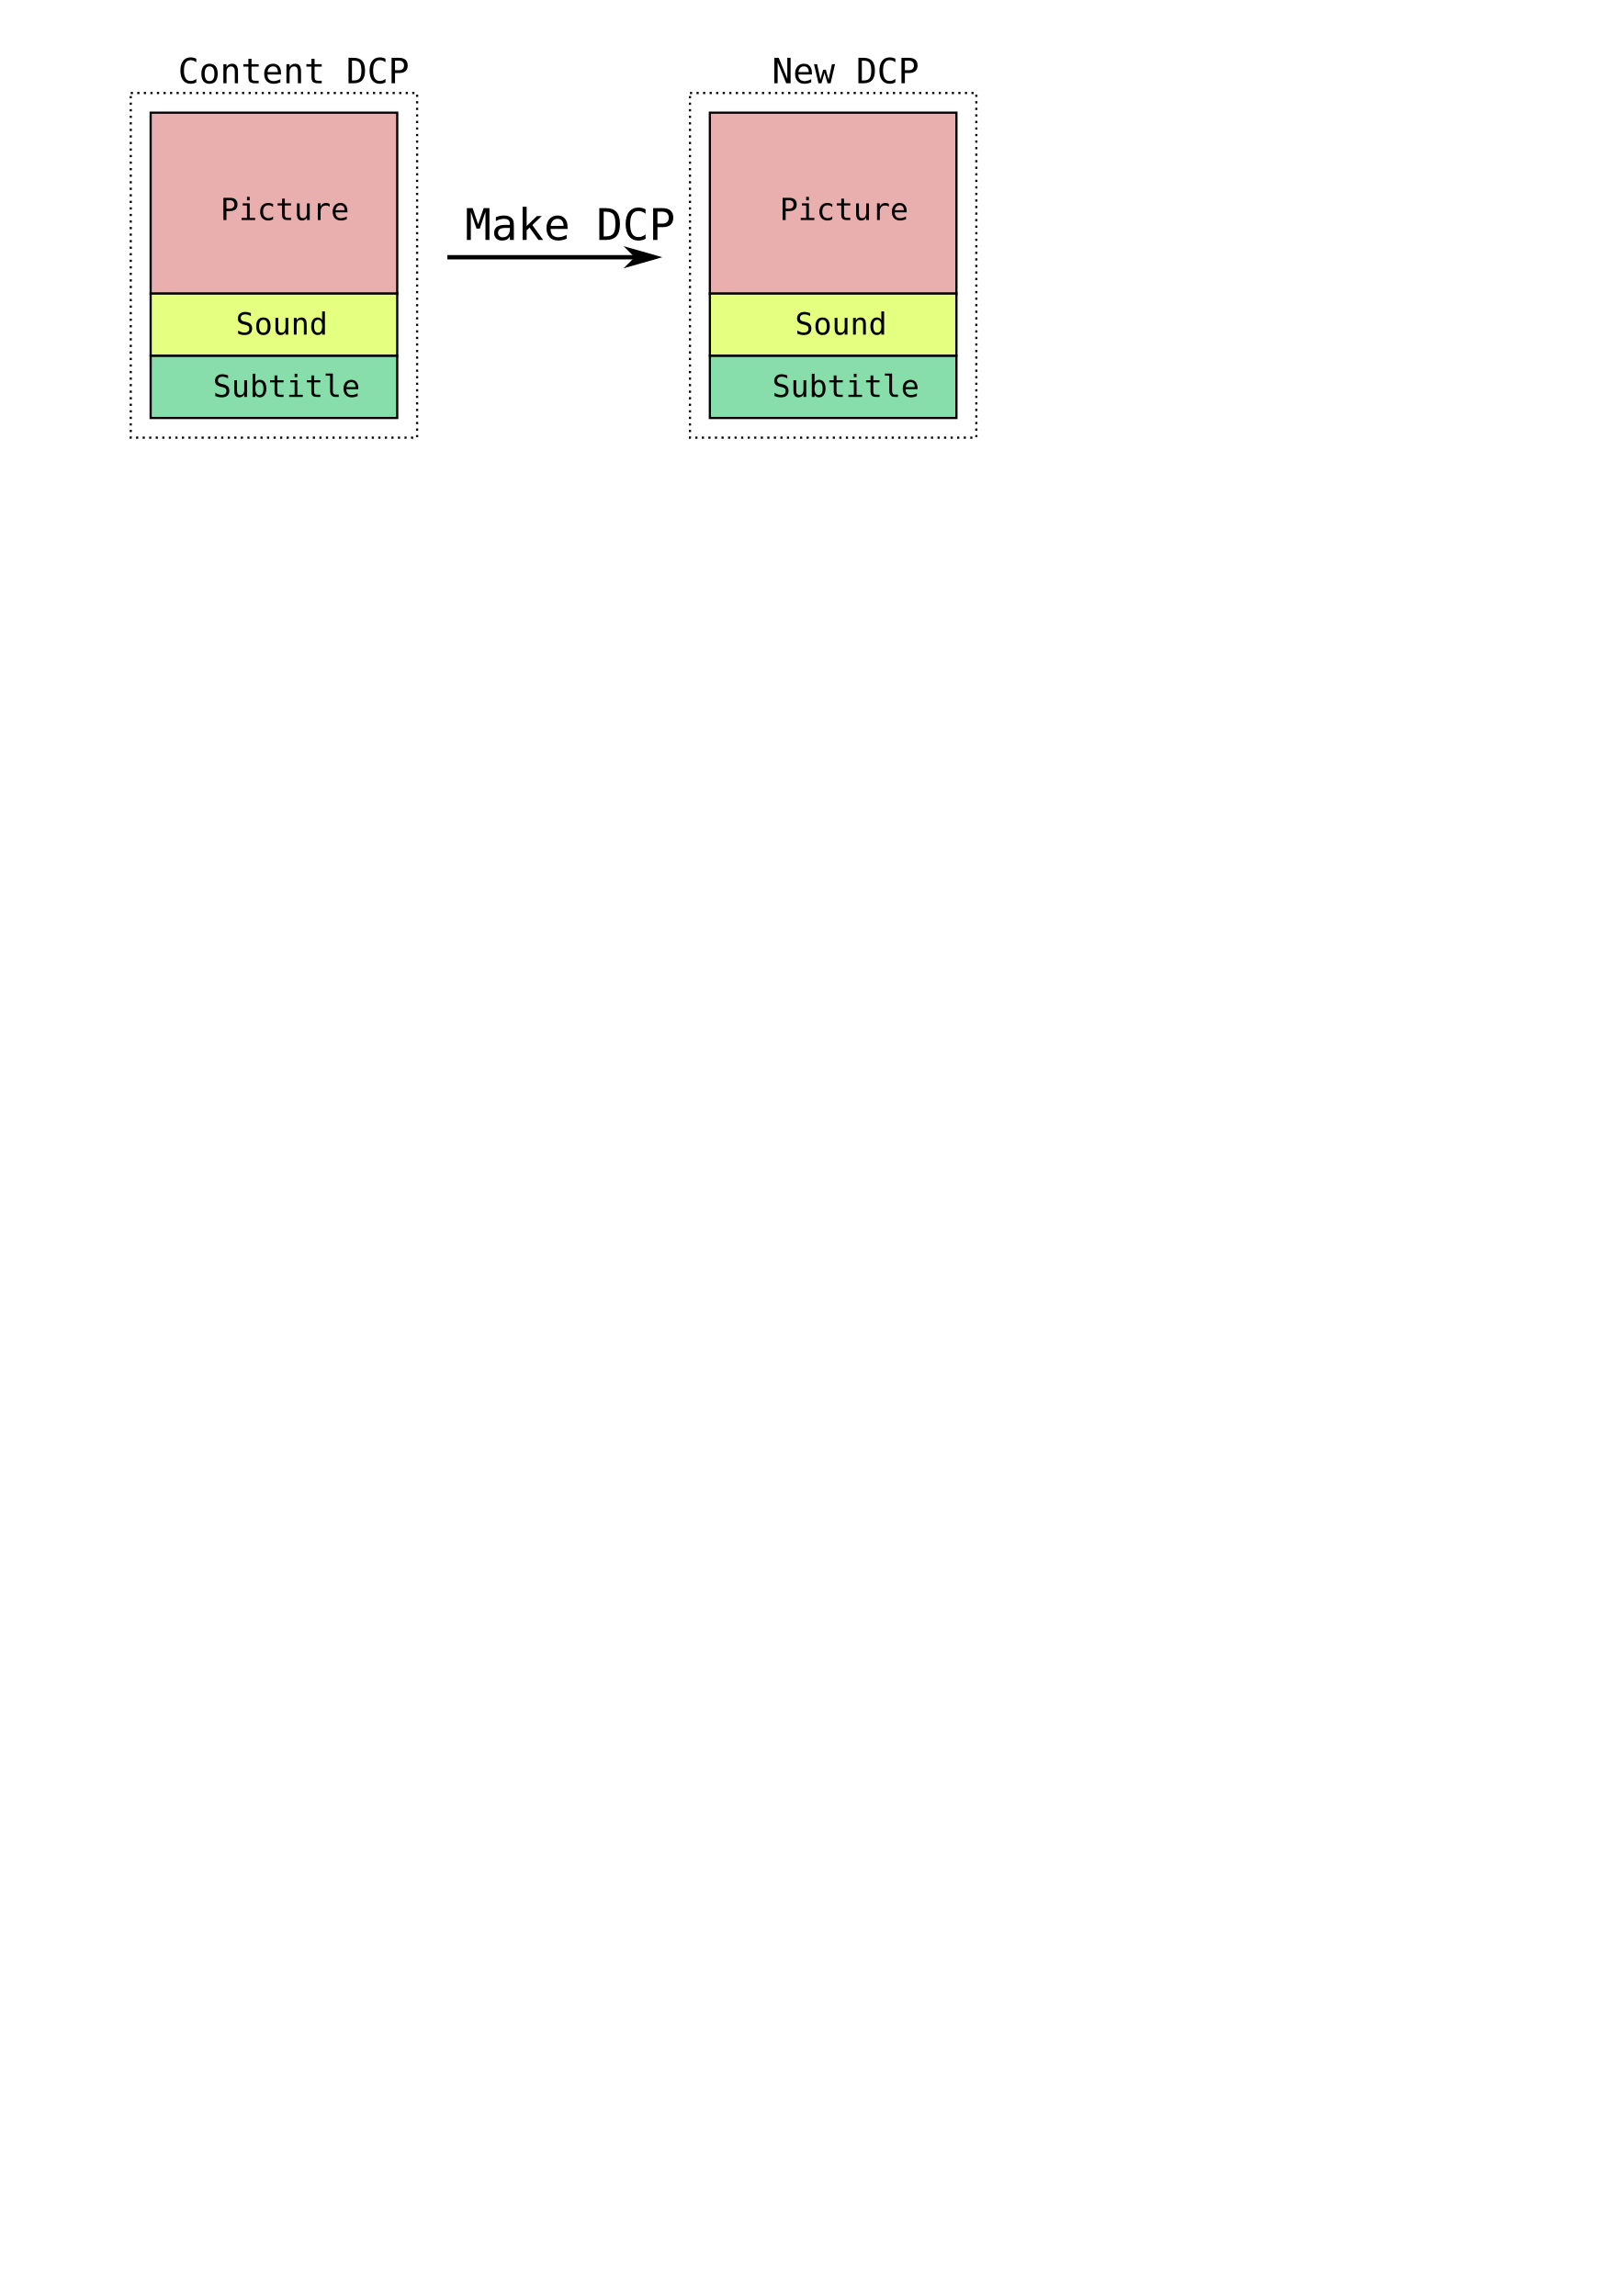
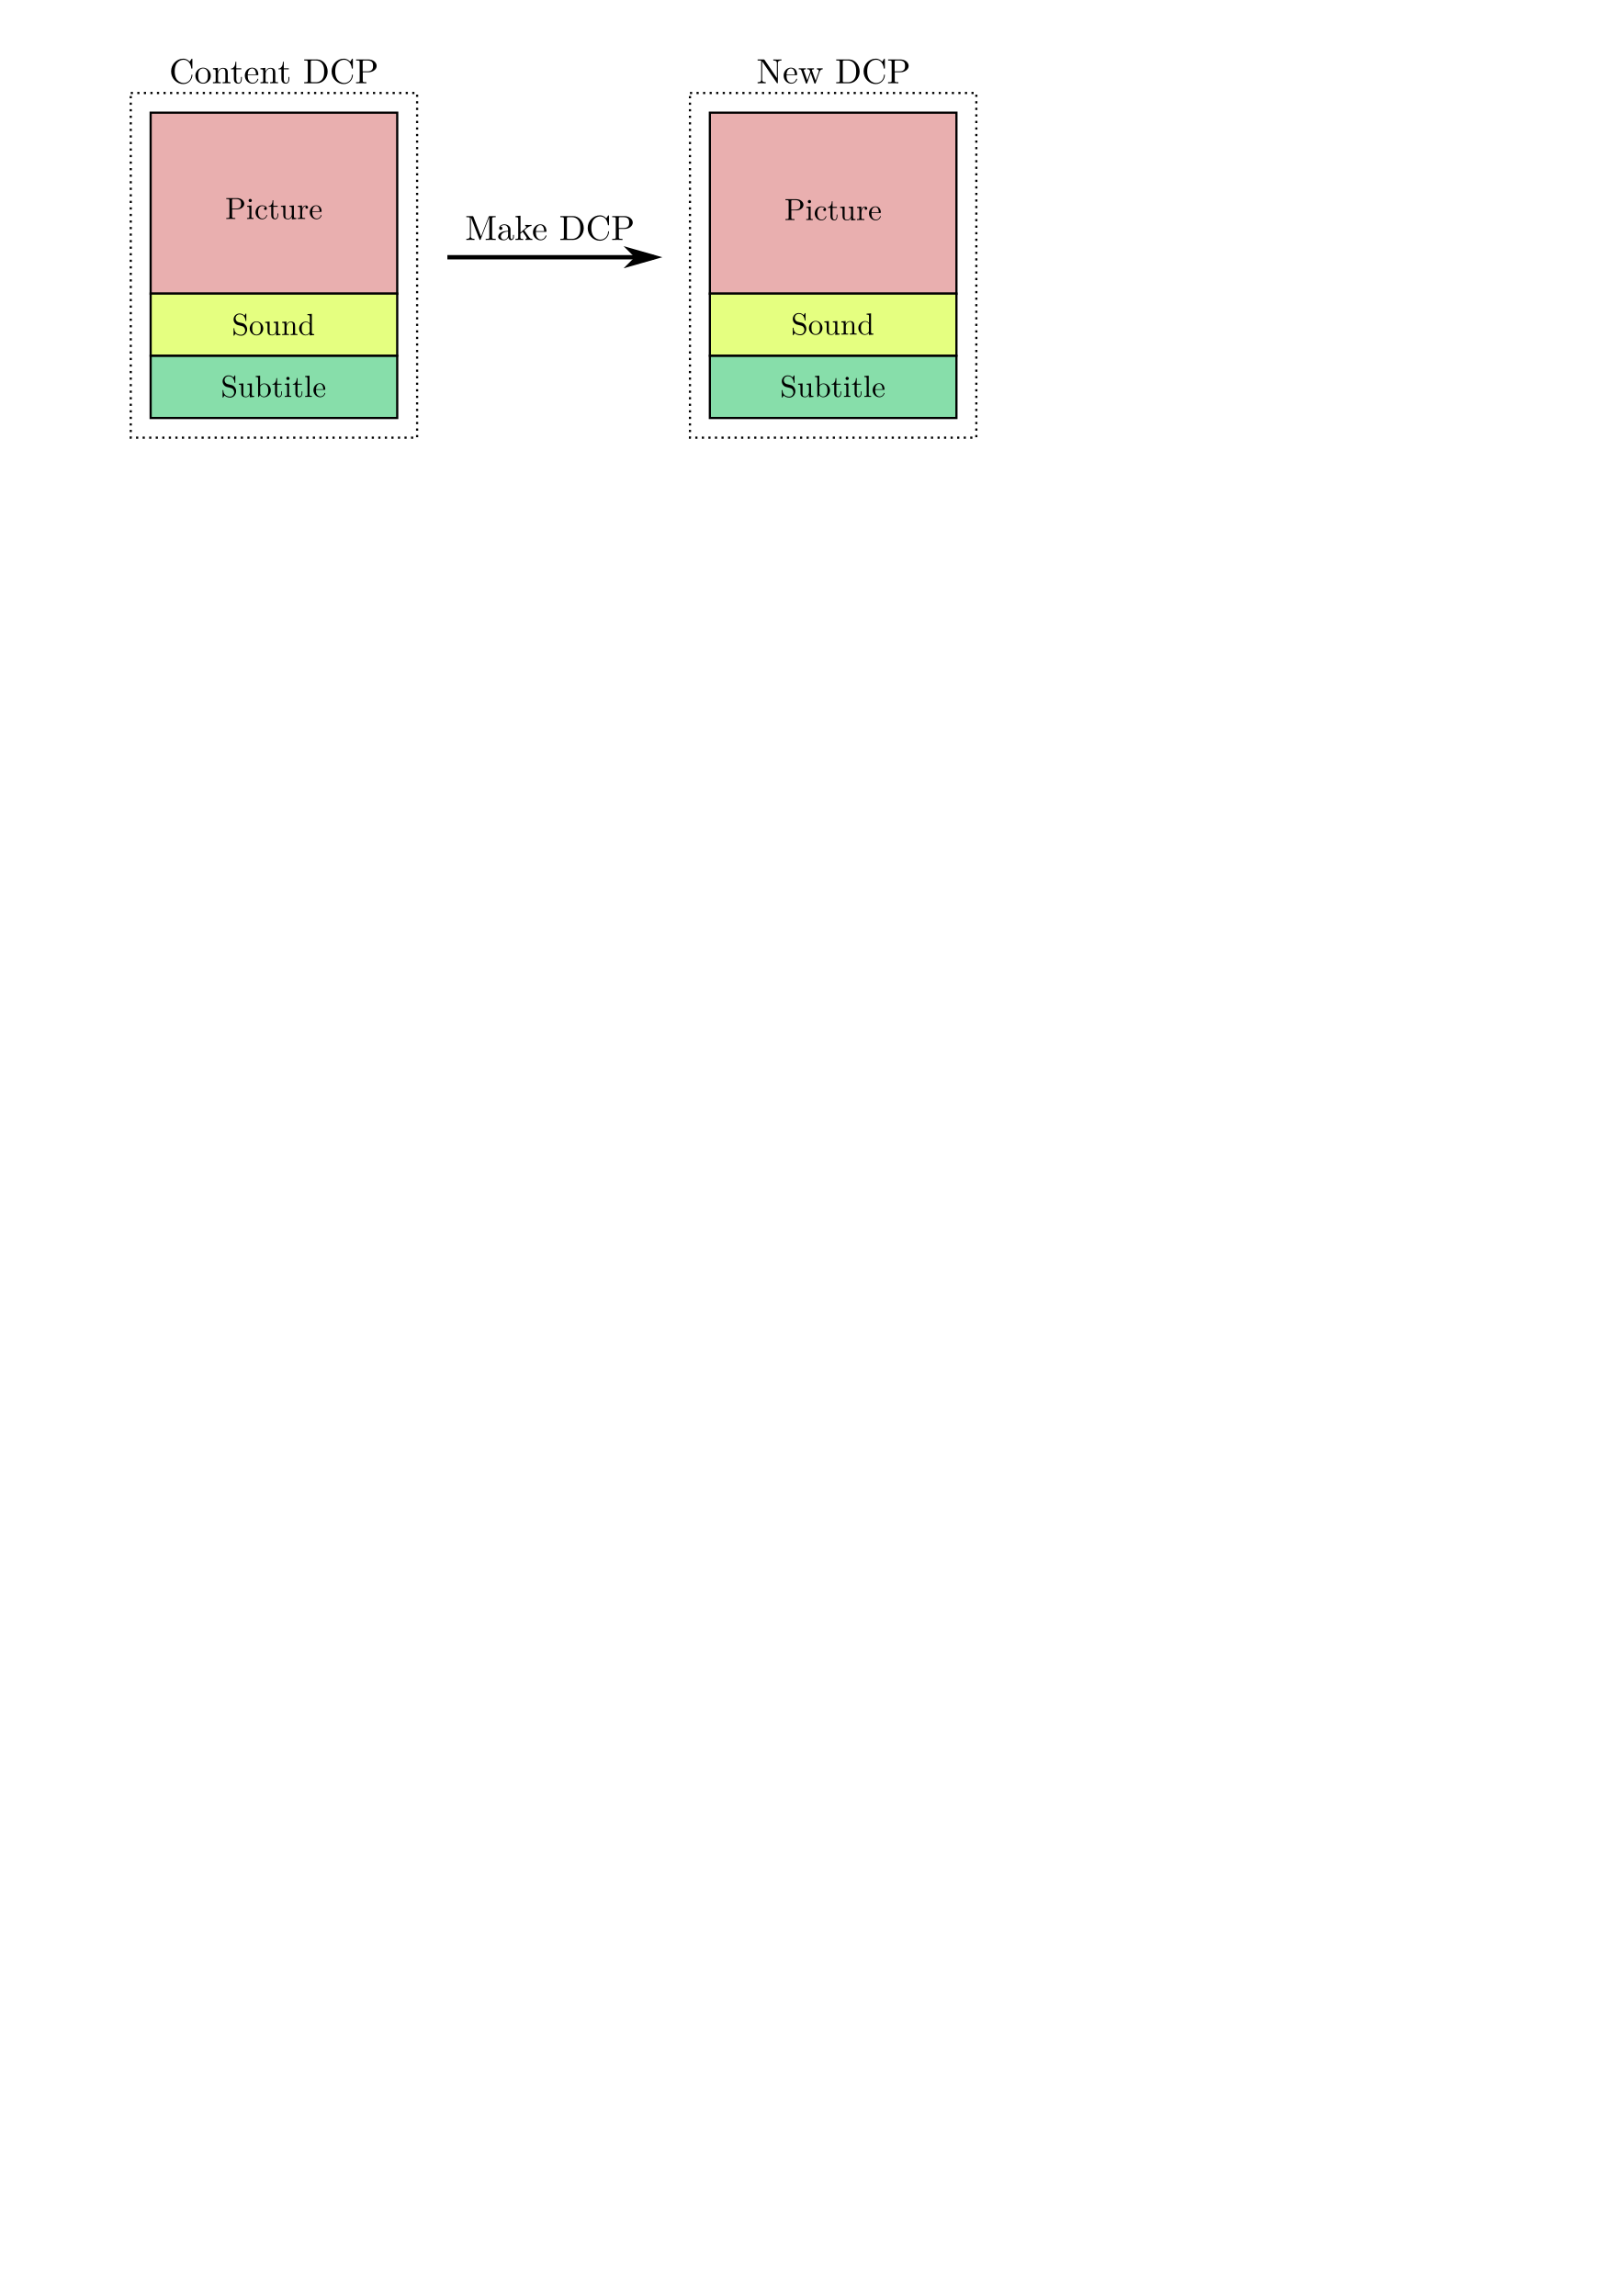
<svg xmlns="http://www.w3.org/2000/svg" width="744.094" height="1052.362" id="svg2" version="1.1">
  <defs id="defs4">
    <marker orient="auto" refY="0.0" refX="0.0" id="Arrow1Mend" style="overflow:visible;">
      <path id="path3997" d="M 0.0,0.0 L 5.0,-5.0 L -12.5,0.0 L 5.0,5.0 L 0.0,0.0 z " style="fill-rule:evenodd;stroke:#000000;stroke-width:1.0pt;" transform="scale(0.4) rotate(180) translate(10,0)" />
    </marker>
  </defs>
  <g id="layer1">
-     <g id="g3901">
-       <g transform="translate(-0.9642792,2.59514)" id="g3809">
-         <g id="g3796">
-           <rect y="49.048" x="70" height="83" width="113" id="rect2985" style="color:#000000;fill:#e9afaf;fill-opacity:1;stroke:#000000;stroke-width:1;stroke-linecap:butt;stroke-linejoin:miter;stroke-miterlimit:4;stroke-opacity:1;stroke-dasharray:none;stroke-dashoffset:0;marker:none;visibility:visible;display:inline;overflow:visible;enable-background:accumulate" />
-           <rect y="131.96" x="70" height="28.471" width="113" id="rect2985-7" style="color:#000000;fill:#e5ff80;fill-opacity:1;stroke:#000000;stroke-width:1;stroke-linecap:butt;stroke-linejoin:miter;stroke-miterlimit:4;stroke-opacity:1;stroke-dasharray:none;stroke-dashoffset:0;marker:none;visibility:visible;display:inline;overflow:visible;enable-background:accumulate" />
-           <rect y="160.519" x="70" height="28.471" width="113" id="rect2985-4" style="color:#000000;fill:#87deaa;fill-opacity:1;stroke:#000000;stroke-width:1;stroke-linecap:butt;stroke-linejoin:miter;stroke-miterlimit:4;stroke-opacity:1;stroke-dasharray:none;stroke-dashoffset:0;marker:none;visibility:visible;display:inline;overflow:visible;enable-background:accumulate" />
-           <text id="text3784" y="98.264" x="102" style="font-size:14px;font-style:normal;font-variant:normal;font-weight:500;font-stretch:normal;line-height:125%;letter-spacing:0px;word-spacing:0px;fill:#000000;fill-opacity:1;stroke:none;font-family:Inconsolata;-inkscape-font-specification:Inconsolata Medium" xml:space="preserve">
-             <tspan y="98.264" x="102" id="tspan3786">Picture</tspan>
-           </text>
-           <text id="text3788" y="150.759" x="109.014" style="font-size:14px;font-style:normal;font-variant:normal;font-weight:500;font-stretch:normal;line-height:125%;letter-spacing:0px;word-spacing:0px;fill:#000000;fill-opacity:1;stroke:none;font-family:Inconsolata;-inkscape-font-specification:Inconsolata Medium" xml:space="preserve">
-             <tspan y="150.759" x="109.014" id="tspan3790">Sound</tspan>
-           </text>
-           <text id="text3792" y="179.326" x="98.549" style="font-size:14px;font-style:normal;font-variant:normal;font-weight:500;font-stretch:normal;line-height:125%;letter-spacing:0px;word-spacing:0px;fill:#000000;fill-opacity:1;stroke:none;font-family:Inconsolata;-inkscape-font-specification:Inconsolata Medium" xml:space="preserve">
-             <tspan y="179.326" x="98.549" id="tspan3794">Subtitle</tspan>
-           </text>
-         </g>
-       </g>
-       <rect y="42.628" x="59.92" height="157.972" width="131.231" id="rect3807" style="color:#000000;fill:none;stroke:#000000;stroke-width:1;stroke-linecap:butt;stroke-linejoin:miter;stroke-miterlimit:4;stroke-opacity:1;stroke-dasharray:1, 2;stroke-dashoffset:0;marker:none;visibility:visible;display:inline;overflow:visible;enable-background:accumulate" />
-       <text id="text3821" y="38.171" x="81.576" style="font-size:16px;font-style:normal;font-variant:normal;font-weight:500;font-stretch:normal;line-height:125%;letter-spacing:0px;word-spacing:0px;fill:#000000;fill-opacity:1;stroke:none;font-family:Inconsolata;-inkscape-font-specification:Inconsolata Medium" xml:space="preserve">
-         <tspan y="38.171" x="81.576" id="tspan3823">Content DCP</tspan>
-       </text>
-     </g>
-     <g id="g3966">
-       <g transform="translate(255.3071,2.595142)" id="g3809-3">
-         <g id="g3796-6">
-           <rect y="49.048" x="70" height="83" width="113" id="rect2985-2" style="color:#000000;fill:#e9afaf;fill-opacity:1;stroke:#000000;stroke-width:1;stroke-linecap:butt;stroke-linejoin:miter;stroke-miterlimit:4;stroke-opacity:1;stroke-dasharray:none;stroke-dashoffset:0;marker:none;visibility:visible;display:inline;overflow:visible;enable-background:accumulate" />
-           <rect y="131.96" x="70" height="28.471" width="113" id="rect2985-7-6" style="color:#000000;fill:#e5ff80;fill-opacity:1;stroke:#000000;stroke-width:1;stroke-linecap:butt;stroke-linejoin:miter;stroke-miterlimit:4;stroke-opacity:1;stroke-dasharray:none;stroke-dashoffset:0;marker:none;visibility:visible;display:inline;overflow:visible;enable-background:accumulate" />
-           <rect y="160.519" x="70" height="28.471" width="113" id="rect2985-4-7" style="color:#000000;fill:#87deaa;fill-opacity:1;stroke:#000000;stroke-width:1;stroke-linecap:butt;stroke-linejoin:miter;stroke-miterlimit:4;stroke-opacity:1;stroke-dasharray:none;stroke-dashoffset:0;marker:none;visibility:visible;display:inline;overflow:visible;enable-background:accumulate" />
-           <text id="text3784-5" y="98.264" x="102" style="font-size:14px;font-style:normal;font-variant:normal;font-weight:500;font-stretch:normal;line-height:125%;letter-spacing:0px;word-spacing:0px;fill:#000000;fill-opacity:1;stroke:none;font-family:Inconsolata;-inkscape-font-specification:Inconsolata Medium" xml:space="preserve">
-             <tspan y="98.264" x="102" id="tspan3786-9">Picture</tspan>
-           </text>
-           <text id="text3788-6" y="150.759" x="109.014" style="font-size:14px;font-style:normal;font-variant:normal;font-weight:500;font-stretch:normal;line-height:125%;letter-spacing:0px;word-spacing:0px;fill:#000000;fill-opacity:1;stroke:none;font-family:Inconsolata;-inkscape-font-specification:Inconsolata Medium" xml:space="preserve">
-             <tspan y="150.759" x="109.014" id="tspan3790-4">Sound</tspan>
-           </text>
-           <text id="text3792-5" y="179.326" x="98.549" style="font-size:14px;font-style:normal;font-variant:normal;font-weight:500;font-stretch:normal;line-height:125%;letter-spacing:0px;word-spacing:0px;fill:#000000;fill-opacity:1;stroke:none;font-family:Inconsolata;-inkscape-font-specification:Inconsolata Medium" xml:space="preserve">
-             <tspan y="179.326" x="98.549" id="tspan3794-2">Subtitle</tspan>
-           </text>
-         </g>
-       </g>
-       <rect y="42.628" x="316.192" height="157.972" width="131.231" id="rect3807-6" style="color:#000000;fill:none;stroke:#000000;stroke-width:1;stroke-linecap:butt;stroke-linejoin:miter;stroke-miterlimit:4;stroke-opacity:1;stroke-dasharray:1, 2;stroke-dashoffset:0;marker:none;visibility:visible;display:inline;overflow:visible;enable-background:accumulate" />
-       <text id="text3821-6" y="38.171" x="353.767" style="font-size:16px;font-style:normal;font-variant:normal;font-weight:500;font-stretch:normal;line-height:125%;letter-spacing:0px;word-spacing:0px;fill:#000000;fill-opacity:1;stroke:none;font-family:Inconsolata;-inkscape-font-specification:Inconsolata Medium" xml:space="preserve">
-         <tspan y="38.171" x="353.767" id="tspan3823-0">New DCP</tspan>
-       </text>
-     </g>
+     <rect style="color:#000000;fill:#e9afaf;fill-opacity:1;stroke:#000000;stroke-width:1;stroke-linecap:butt;stroke-linejoin:miter;stroke-miterlimit:4;stroke-opacity:1;stroke-dasharray:none;stroke-dashoffset:0;marker:none;visibility:visible;display:inline;overflow:visible;enable-background:accumulate" id="rect2985" width="113" height="83" x="69.036" y="51.643" />
+     <rect style="color:#000000;fill:#e5ff80;fill-opacity:1;stroke:#000000;stroke-width:1;stroke-linecap:butt;stroke-linejoin:miter;stroke-miterlimit:4;stroke-opacity:1;stroke-dasharray:none;stroke-dashoffset:0;marker:none;visibility:visible;display:inline;overflow:visible;enable-background:accumulate" id="rect2985-7" width="113" height="28.471" x="69.036" y="134.555" />
+     <text xml:space="preserve" style="font-size:14px;font-style:normal;font-variant:normal;font-weight:500;font-stretch:normal;line-height:125%;letter-spacing:0px;word-spacing:0px;fill:#000000;fill-opacity:1;stroke:none;font-family:latin modern roman;-inkscape-font-specification:latin modern roman" x="103.204" y="100.364" id="text3784">
+       <tspan id="tspan3786" x="103.204" y="100.364">Picture</tspan>
+     </text>
+     <text xml:space="preserve" style="font-size:14px;font-style:normal;font-variant:normal;font-weight:500;font-stretch:normal;line-height:125%;letter-spacing:0px;word-spacing:0px;fill:#000000;fill-opacity:1;stroke:none;font-family:latin modern roman;-inkscape-font-specification:latin modern roman" x="106.265" y="153.571" id="text3788">
+       <tspan id="tspan3790" x="106.265" y="153.571">Sound</tspan>
+     </text>
+     <rect style="color:#000000;fill:#87deaa;fill-opacity:1;stroke:#000000;stroke-width:1;stroke-linecap:butt;stroke-linejoin:miter;stroke-miterlimit:4;stroke-opacity:1;stroke-dasharray:none;stroke-dashoffset:0;marker:none;visibility:visible;display:inline;overflow:visible;enable-background:accumulate" id="rect2985-4" width="113" height="28.471" x="69.036" y="163.114" />
+     <text xml:space="preserve" style="font-size:14px;font-style:normal;font-variant:normal;font-weight:500;font-stretch:normal;line-height:125%;letter-spacing:0px;word-spacing:0px;fill:#000000;fill-opacity:1;stroke:none;font-family:latin modern roman;-inkscape-font-specification:latin modern roman" x="101.225" y="181.921" id="text3792">
+       <tspan id="tspan3794" x="101.225" y="181.921">Subtitle</tspan>
+     </text>
+     <rect style="color:#000000;fill:none;stroke:#000000;stroke-width:1;stroke-linecap:butt;stroke-linejoin:miter;stroke-miterlimit:4;stroke-opacity:1;stroke-dasharray:1, 2;stroke-dashoffset:0;marker:none;visibility:visible;display:inline;overflow:visible;enable-background:accumulate" id="rect3807" width="131.231" height="157.972" x="59.92" y="42.628" />
+     <text xml:space="preserve" style="font-size:16px;font-style:normal;font-variant:normal;font-weight:500;font-stretch:normal;line-height:125%;letter-spacing:0px;word-spacing:0px;fill:#000000;fill-opacity:1;stroke:none;font-family:latin modern roman;-inkscape-font-specification:latin modern roman" x="77.518" y="38.171" id="text3821">
+       <tspan id="tspan3823" x="77.518" y="38.171">Content DCP</tspan>
+     </text>
+     <rect style="color:#000000;fill:#e9afaf;fill-opacity:1;stroke:#000000;stroke-width:1;stroke-linecap:butt;stroke-linejoin:miter;stroke-miterlimit:4;stroke-opacity:1;stroke-dasharray:none;stroke-dashoffset:0;marker:none;visibility:visible;display:inline;overflow:visible;enable-background:accumulate" id="rect2985-2" width="113" height="83" x="325.307" y="51.643" />
+     <rect style="color:#000000;fill:#e5ff80;fill-opacity:1;stroke:#000000;stroke-width:1;stroke-linecap:butt;stroke-linejoin:miter;stroke-miterlimit:4;stroke-opacity:1;stroke-dasharray:none;stroke-dashoffset:0;marker:none;visibility:visible;display:inline;overflow:visible;enable-background:accumulate" id="rect2985-7-6" width="113" height="28.471" x="325.307" y="134.555" />
+     <rect style="color:#000000;fill:#87deaa;fill-opacity:1;stroke:#000000;stroke-width:1;stroke-linecap:butt;stroke-linejoin:miter;stroke-miterlimit:4;stroke-opacity:1;stroke-dasharray:none;stroke-dashoffset:0;marker:none;visibility:visible;display:inline;overflow:visible;enable-background:accumulate" id="rect2985-4-7" width="113" height="28.471" x="325.307" y="163.114" />
+     <text xml:space="preserve" style="font-size:14px;font-style:normal;font-variant:normal;font-weight:500;font-stretch:normal;line-height:125%;letter-spacing:0px;word-spacing:0px;fill:#000000;fill-opacity:1;stroke:none;font-family:latin modern roman;-inkscape-font-specification:latin modern roman" x="359.476" y="100.859" id="text3784-5">
+       <tspan id="tspan3786-9" x="359.476" y="100.859">Picture</tspan>
+     </text>
+     <text xml:space="preserve" style="font-size:14px;font-style:normal;font-variant:normal;font-weight:500;font-stretch:normal;line-height:125%;letter-spacing:0px;word-spacing:0px;fill:#000000;fill-opacity:1;stroke:none;font-family:latin modern roman;-inkscape-font-specification:latin modern roman" x="362.537" y="153.354" id="text3788-6">
+       <tspan id="tspan3790-4" x="362.537" y="153.354">Sound</tspan>
+     </text>
+     <text xml:space="preserve" style="font-size:14px;font-style:normal;font-variant:normal;font-weight:500;font-stretch:normal;line-height:125%;letter-spacing:0px;word-spacing:0px;fill:#000000;fill-opacity:1;stroke:none;font-family:latin modern roman;-inkscape-font-specification:latin modern roman" x="357.497" y="181.921" id="text3792-5">
+       <tspan id="tspan3794-2" x="357.497" y="181.921">Subtitle</tspan>
+     </text>
+     <rect style="color:#000000;fill:none;stroke:#000000;stroke-width:1;stroke-linecap:butt;stroke-linejoin:miter;stroke-miterlimit:4;stroke-opacity:1;stroke-dasharray:1, 2;stroke-dashoffset:0;marker:none;visibility:visible;display:inline;overflow:visible;enable-background:accumulate" id="rect3807-6" width="131.231" height="157.972" x="316.192" y="42.628" />
+     <text xml:space="preserve" style="font-size:16px;font-style:normal;font-variant:normal;font-weight:500;font-stretch:normal;line-height:125%;letter-spacing:0px;word-spacing:0px;fill:#000000;fill-opacity:1;stroke:none;font-family:latin modern roman;-inkscape-font-specification:latin modern roman" x="346.661" y="38.171" id="text3821-6">
+       <tspan id="tspan3823-0" x="346.661" y="38.171">New DCP</tspan>
+     </text>
    <path style="fill:none;stroke:#000000;stroke-width:2;stroke-linecap:butt;stroke-linejoin:miter;stroke-opacity:1;stroke-miterlimit:4;stroke-dasharray:none;marker-end:url(#Arrow1Mend)" d="m 205.017,117.9 c 2.971,0 94.585,0 94.585,0" id="path3982" />
-     <text xml:space="preserve" style="font-size:20px;font-style:normal;font-variant:normal;font-weight:500;font-stretch:normal;line-height:125%;letter-spacing:0px;word-spacing:0px;fill:#000000;fill-opacity:1;stroke:none;font-family:Inconsolata;-inkscape-font-specification:Inconsolata Medium" x="213.11" y="109.977" id="text4428">
+     <text xml:space="preserve" style="font-size:16px;font-style:normal;font-variant:normal;font-weight:500;font-stretch:normal;line-height:125%;letter-spacing:0px;word-spacing:0px;fill:#000000;fill-opacity:1;stroke:none;font-family:latin modern roman;-inkscape-font-specification:latin modern roman" x="213.11" y="109.977" id="text4428">
      <tspan id="tspan4430" x="213.11" y="109.977">Make DCP</tspan>
    </text>
  </g>
</svg>
